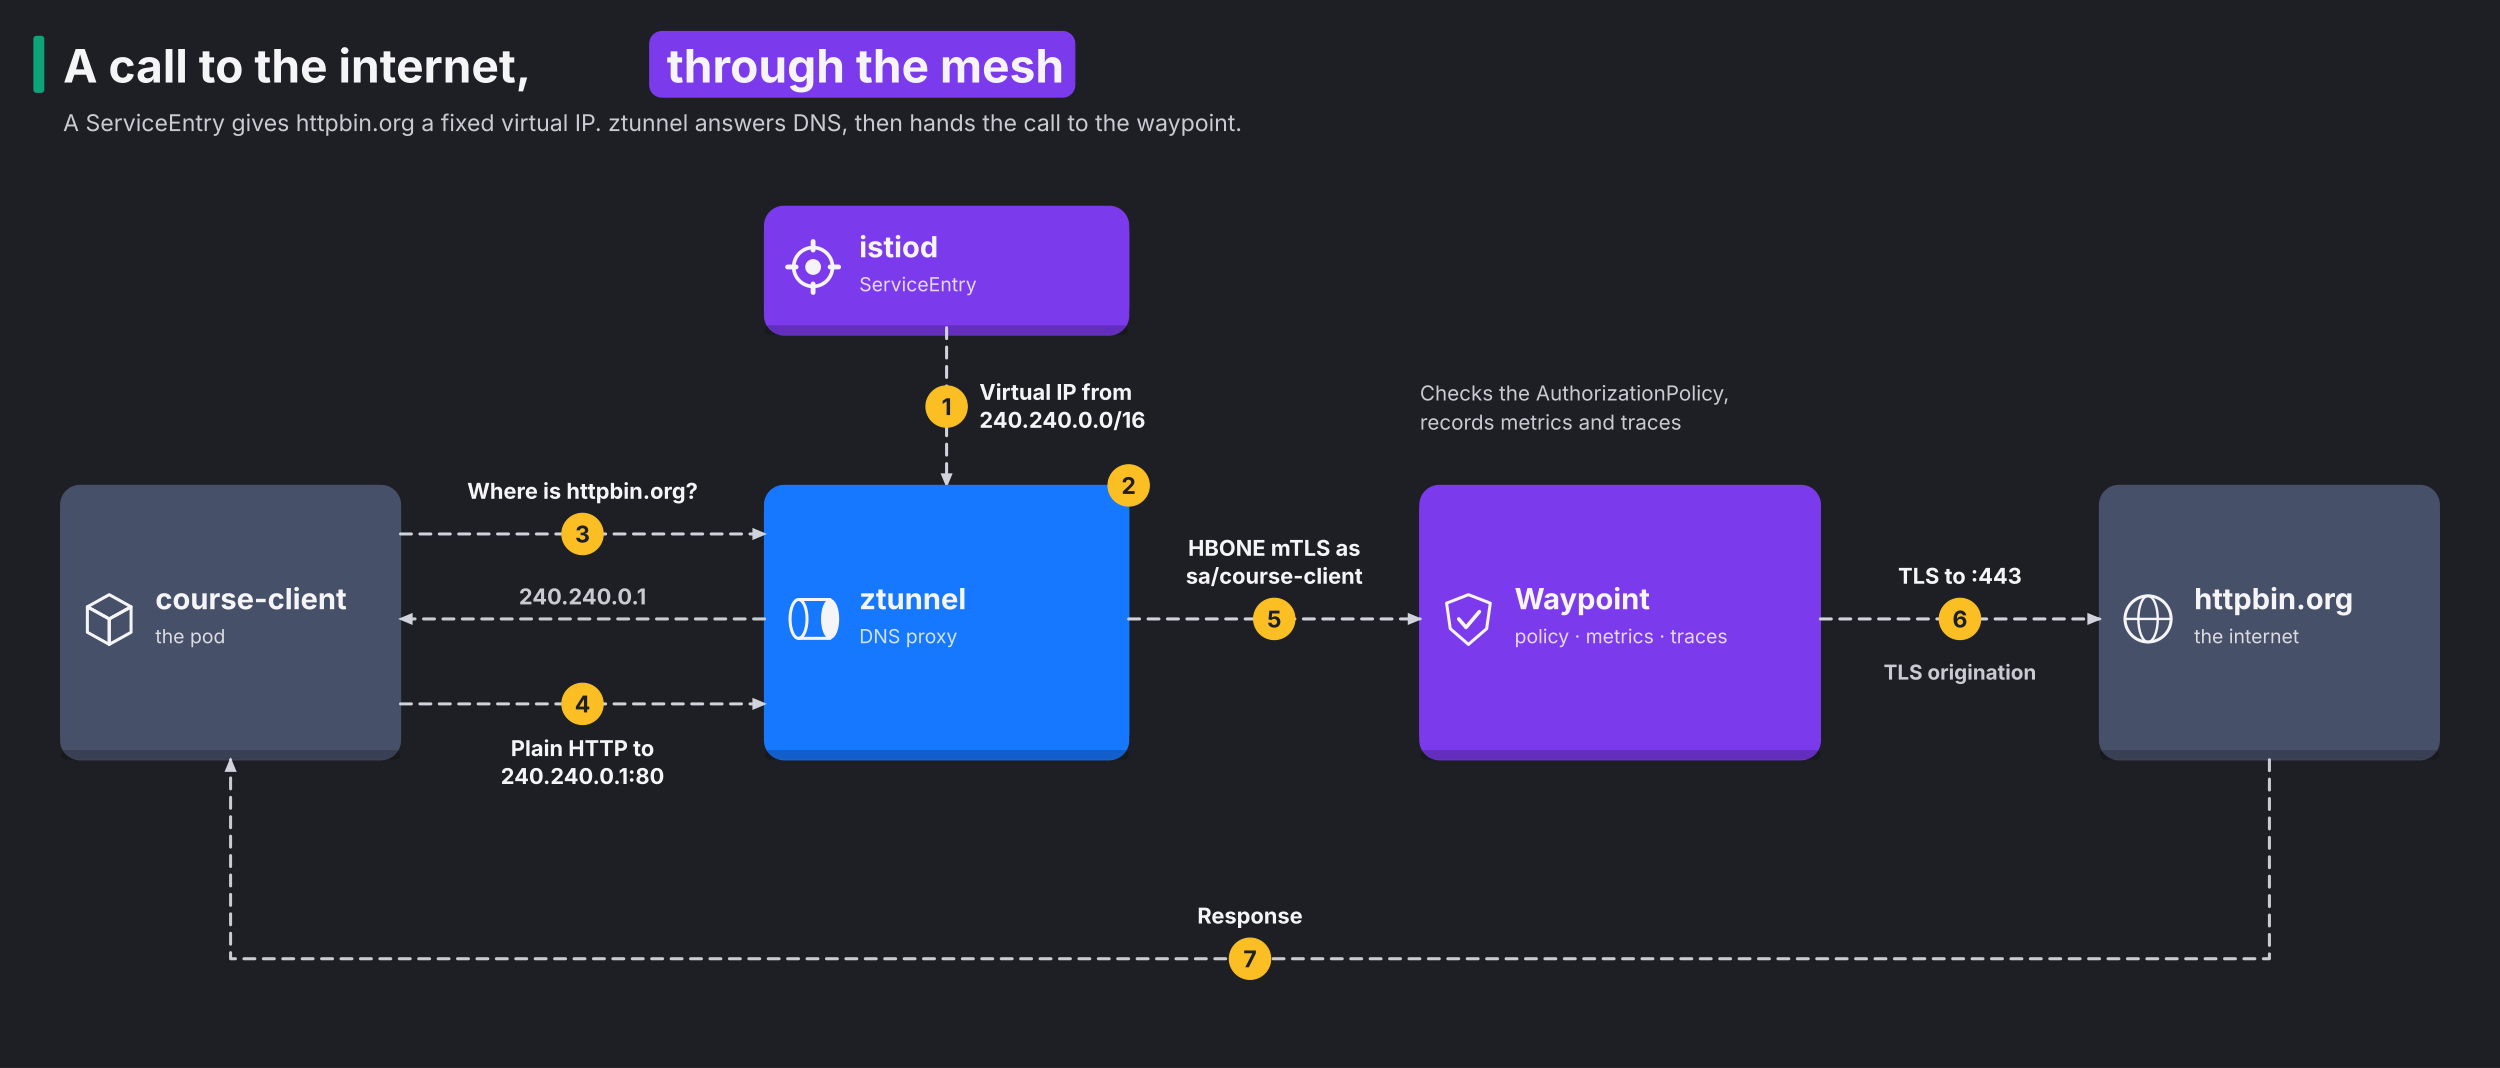
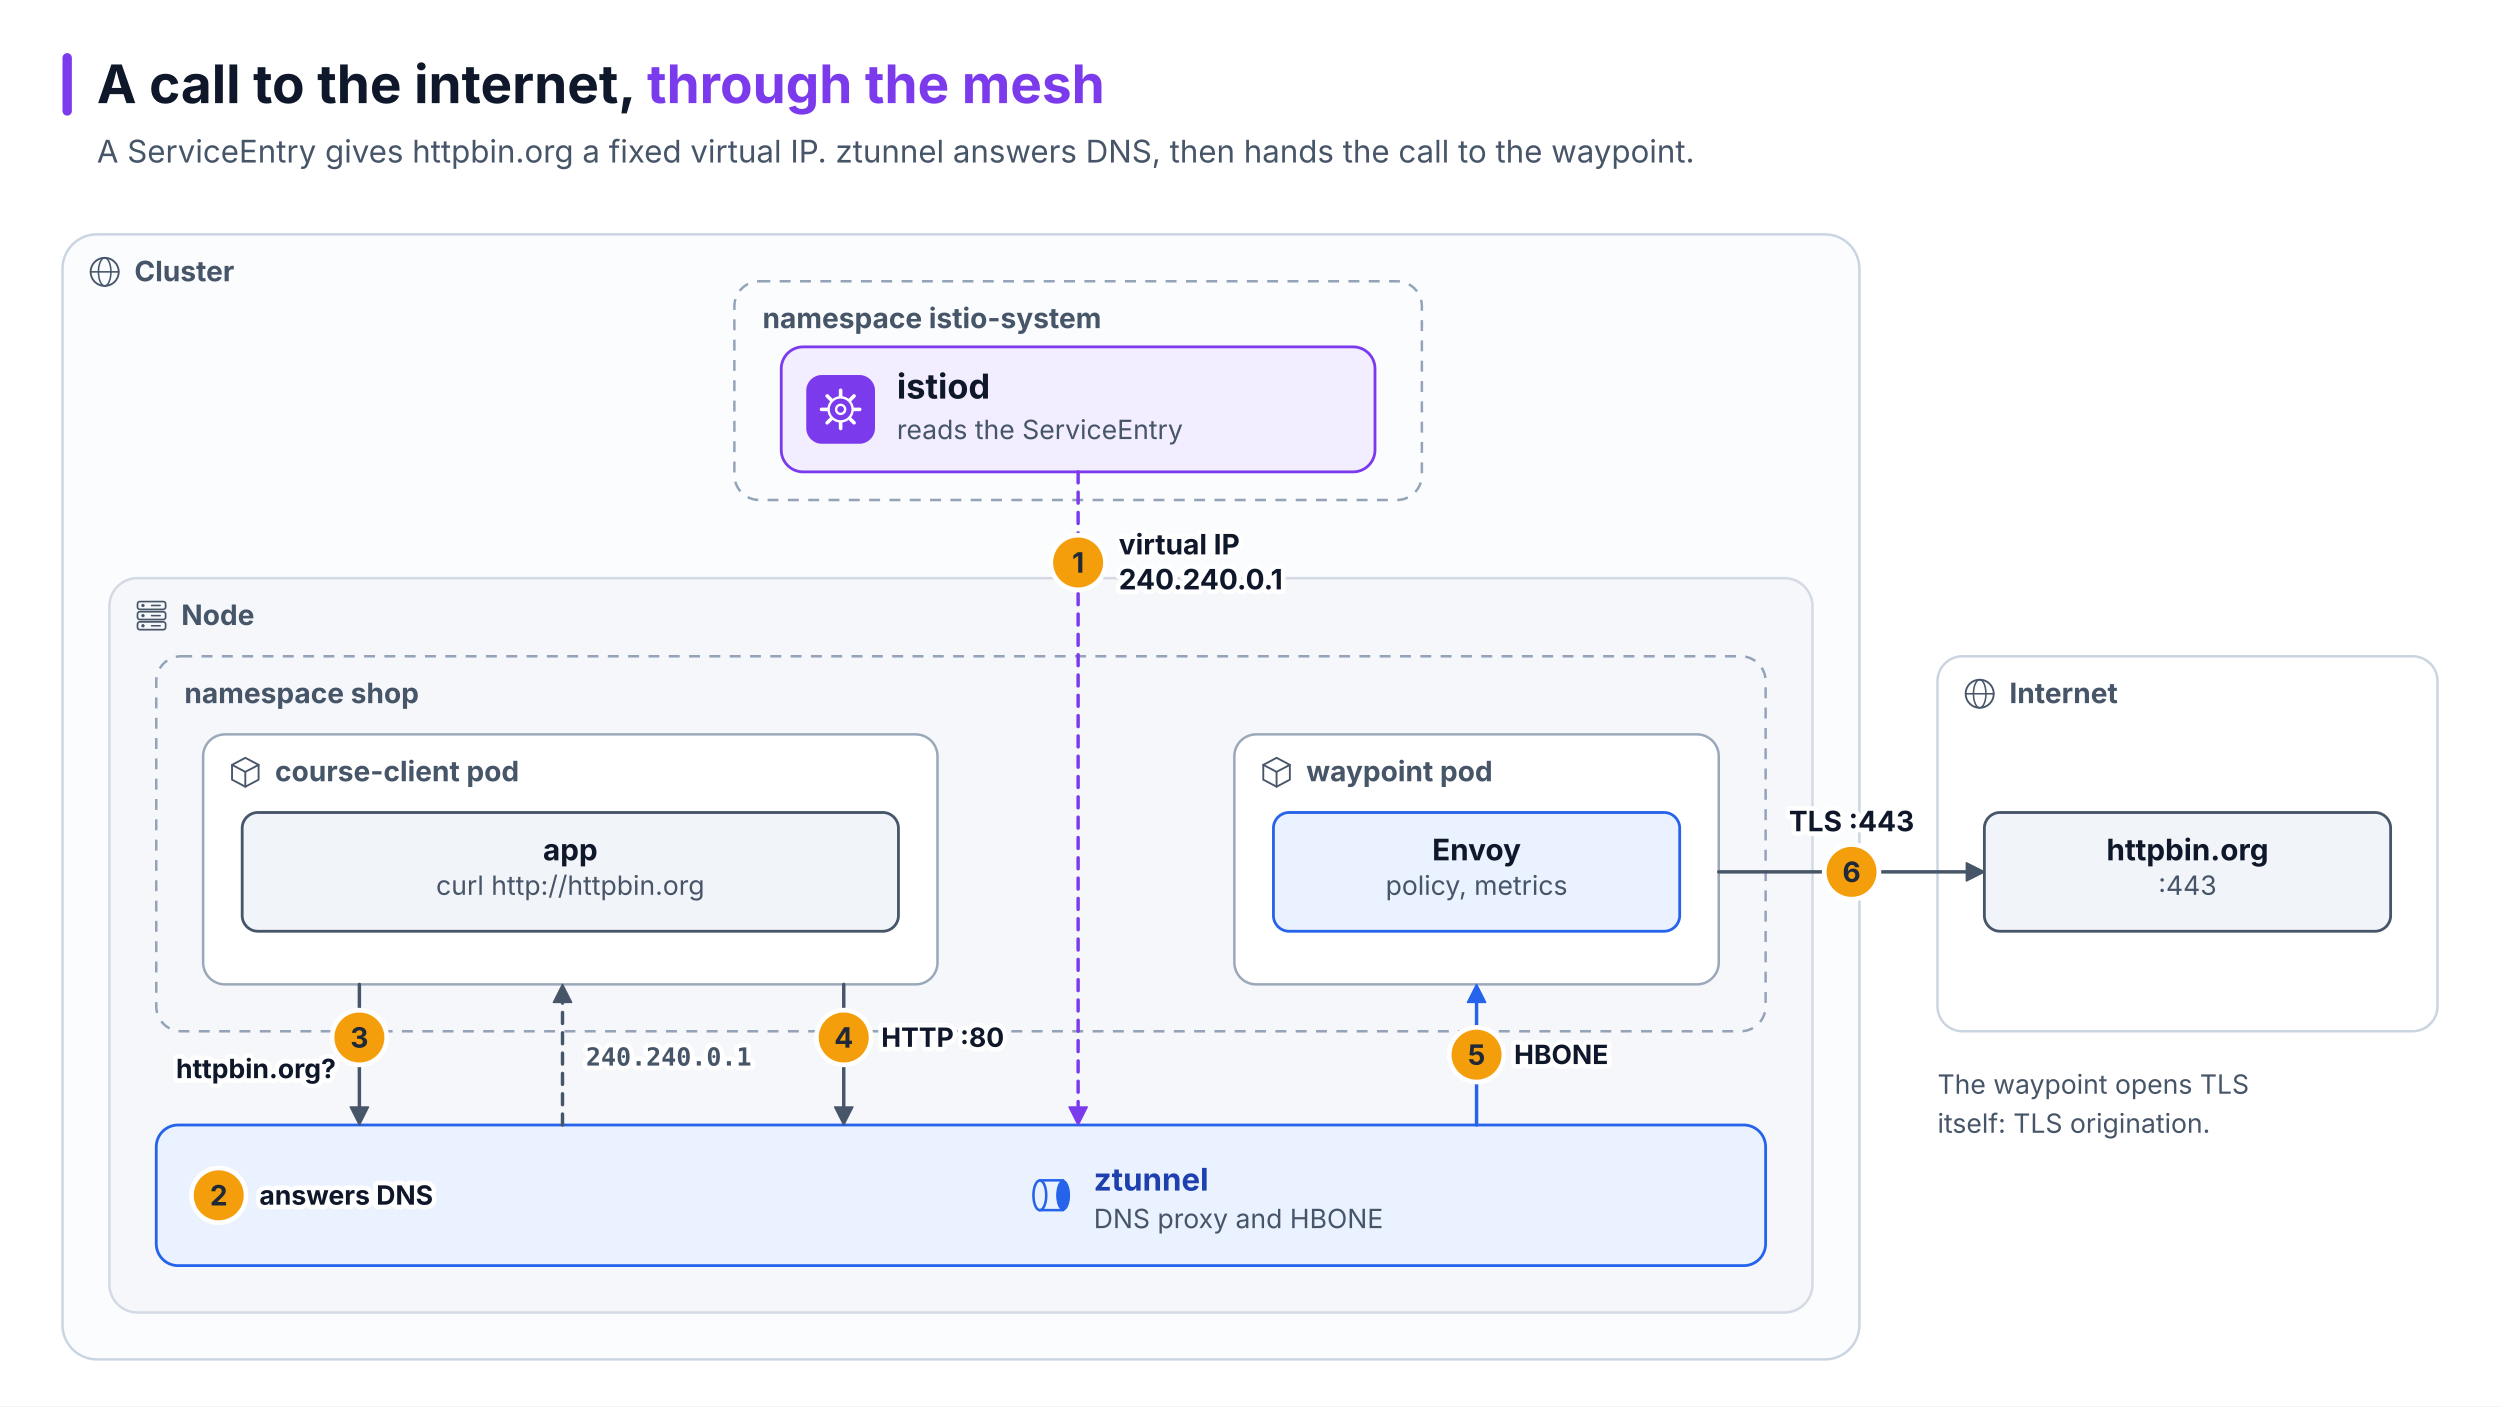
- <svg xmlns="http://www.w3.org/2000/svg" width="2060" height="880" viewBox="0 0 2060 880" font-family="Inter, -apple-system, 'Segoe UI', Helvetica, Arial, sans-serif">
-   <rect width="2060" height="880" fill="#1e1f24" />
-   <defs>
-     <marker id="h" markerWidth="12" markerHeight="10" refX="10" refY="5" orient="auto" markerUnits="userSpaceOnUse">
-       <path d="M0,0 L12,5 L0,10 z" fill="#d0d3dc" />
-     </marker>
-   </defs>
-   <rect x="28.0" y="30.0" width="8.0" height="46.0" rx="2" fill="#0ea47a" stroke="#0ea47a" stroke-width="1" />
-   <text x="52.0" y="68.0" font-size="38" fill="#f5f5f7" font-weight="700" text-anchor="start">A call to the internet,</text>
-   <rect x="535.4" y="26.0" width="350.2" height="54.0" rx="10" fill="#7c3aed" stroke="#7c3aed" stroke-width="1" />
-   <text x="549.4" y="68.0" font-size="38" fill="#f5f5f7" font-weight="700" text-anchor="start">through the mesh</text>
-   <text x="52.0" y="108.0" font-size="19" fill="#c9cbd3" text-anchor="start">A ServiceEntry gives httpbin.org a fixed virtual IP. ztunnel answers DNS, then hands the call to the waypoint.</text>
-   <rect x="630.0" y="176.0" width="300.0" height="100.0" rx="16" fill="#7c3aed" stroke="#7c3aed" stroke-width="1" />
-   <rect x="630.0" y="170.0" width="300.0" height="100.0" rx="16" fill="#7c3aed" stroke="#7c3aed" stroke-width="1" />
-   <rect x="630.0" y="268.0" width="300.0" height="8.0" rx="4" fill="#00000033" stroke="#00000033" stroke-width="0" />
-   <ellipse cx="670.0" cy="220.0" rx="16" ry="16" fill="none" stroke="#f5f5f7" stroke-width="3" />
-   <ellipse cx="670.0" cy="220.0" rx="6" ry="6" fill="#f5f5f7" stroke="#f5f5f7" stroke-width="1" />
-   <polyline points="670.0,199.0 670.0,206.0" fill="none" stroke="#f5f5f7" stroke-width="4" stroke-linecap="round" stroke-linejoin="round" />
-   <polyline points="670.0,234.0 670.0,241.0" fill="none" stroke="#f5f5f7" stroke-width="4" stroke-linecap="round" stroke-linejoin="round" />
-   <polyline points="649.0,220.0 656.0,220.0" fill="none" stroke="#f5f5f7" stroke-width="4" stroke-linecap="round" stroke-linejoin="round" />
-   <polyline points="684.0,220.0 691.0,220.0" fill="none" stroke="#f5f5f7" stroke-width="4" stroke-linecap="round" stroke-linejoin="round" />
-   <text x="708.0" y="212.0" font-size="24" fill="#f5f5f7" font-weight="700" text-anchor="start">istiod</text>
-   <text x="708.0" y="240.0" font-size="16" fill="#ffffffcc" text-anchor="start">ServiceEntry</text>
-   <polyline points="780.0,270.0 780.0,400.0" fill="none" stroke="#d0d3dc" stroke-width="2.5" stroke-linecap="round" stroke-linejoin="round" stroke-dasharray="9 7" marker-end="url(#h)" />
-   <ellipse cx="780.0" cy="335.0" rx="17" ry="17" fill="#fbbf24" stroke="#fbbf24" stroke-width="1" />
-   <text x="780.0" y="342.0" font-size="19" fill="#1e1f24" font-weight="700" text-anchor="middle">1</text>
-   <text x="807.0" y="329.5" font-size="18" fill="#f5f5f7" font-weight="700" text-anchor="start">Virtual IP from</text>
-   <text x="807.0" y="352.5" font-size="18" fill="#f5f5f7" font-weight="700" text-anchor="start">240.240.0.0/16</text>
-   <rect x="50.0" y="406.0" width="280.0" height="220.0" rx="16" fill="#475069" stroke="#475069" stroke-width="1" />
-   <rect x="50.0" y="400.0" width="280.0" height="220.0" rx="16" fill="#475069" stroke="#475069" stroke-width="1" />
-   <rect x="50.0" y="618.0" width="280.0" height="8.0" rx="4" fill="#00000033" stroke="#00000033" stroke-width="0" />
-   <polygon points="90.0,490.0 108.0,500.0 90.0,510.0 72.0,500.0" fill="none" stroke="#f5f5f7" stroke-width="2.5" stroke-linejoin="round" />
-   <polygon points="72.0,500.0 90.0,510.0 90.0,531.0 72.0,521.0" fill="none" stroke="#f5f5f7" stroke-width="2.5" stroke-linejoin="round" />
-   <polygon points="108.0,500.0 90.0,510.0 90.0,531.0 108.0,521.0" fill="none" stroke="#f5f5f7" stroke-width="2.5" stroke-linejoin="round" />
-   <text x="128.0" y="502.0" font-size="24" fill="#f5f5f7" font-weight="700" text-anchor="start">course-client</text>
-   <text x="128.0" y="530.0" font-size="16" fill="#ffffffcc" text-anchor="start">the pod</text>
-   <rect x="630.0" y="406.0" width="300.0" height="220.0" rx="16" fill="#1677ff" stroke="#1677ff" stroke-width="1" />
-   <rect x="630.0" y="400.0" width="300.0" height="220.0" rx="16" fill="#1677ff" stroke="#1677ff" stroke-width="1" />
-   <rect x="630.0" y="618.0" width="300.0" height="8.0" rx="4" fill="#00000033" stroke="#00000033" stroke-width="0" />
-   <ellipse cx="658.0" cy="510.0" rx="7" ry="16" fill="none" stroke="#f5f5f7" stroke-width="2.5" />
-   <polyline points="658.0,494.0 684.0,494.0" fill="none" stroke="#f5f5f7" stroke-width="2.5" stroke-linecap="round" stroke-linejoin="round" />
-   <polyline points="658.0,526.0 684.0,526.0" fill="none" stroke="#f5f5f7" stroke-width="2.5" stroke-linecap="round" stroke-linejoin="round" />
-   <ellipse cx="684.0" cy="510.0" rx="7" ry="16" fill="#f5f5f7" stroke="#f5f5f7" stroke-width="1" />
-   <text x="708.0" y="502.0" font-size="24" fill="#f5f5f7" font-weight="700" text-anchor="start">ztunnel</text>
-   <text x="708.0" y="530.0" font-size="16" fill="#ffffffcc" text-anchor="start">DNS proxy</text>
-   <ellipse cx="930.0" cy="400.0" rx="17" ry="17" fill="#fbbf24" stroke="#fbbf24" stroke-width="1" />
-   <text x="930.0" y="407.0" font-size="19" fill="#1e1f24" font-weight="700" text-anchor="middle">2</text>
-   <polyline points="330.0,440.0 630.0,440.0" fill="none" stroke="#d0d3dc" stroke-width="2.5" stroke-linecap="round" stroke-linejoin="round" stroke-dasharray="9 7" marker-end="url(#h)" />
-   <ellipse cx="480.0" cy="440.0" rx="17" ry="17" fill="#fbbf24" stroke="#fbbf24" stroke-width="1" />
-   <text x="480.0" y="447.0" font-size="19" fill="#1e1f24" font-weight="700" text-anchor="middle">3</text>
-   <text x="480.0" y="411.0" font-size="18" fill="#f5f5f7" font-weight="700" text-anchor="middle">Where is httpbin.org?</text>
-   <polyline points="630.0,510.0 330.0,510.0" fill="none" stroke="#c9cbd3" stroke-width="2.5" stroke-linecap="round" stroke-linejoin="round" stroke-dasharray="9 7" marker-end="url(#h)" />
-   <text x="480.0" y="498.0" font-size="18" fill="#c9cbd3" font-weight="700" text-anchor="middle">240.240.0.1</text>
-   <polyline points="330.0,580.0 630.0,580.0" fill="none" stroke="#d0d3dc" stroke-width="2.5" stroke-linecap="round" stroke-linejoin="round" stroke-dasharray="9 7" marker-end="url(#h)" />
-   <ellipse cx="480.0" cy="580.0" rx="17" ry="17" fill="#fbbf24" stroke="#fbbf24" stroke-width="1" />
-   <text x="480.0" y="587.0" font-size="19" fill="#1e1f24" font-weight="700" text-anchor="middle">4</text>
-   <text x="480.0" y="623.0" font-size="18" fill="#f5f5f7" font-weight="700" text-anchor="middle">Plain HTTP to</text>
-   <text x="480.0" y="646.0" font-size="18" fill="#f5f5f7" font-weight="700" text-anchor="middle">240.240.0.1:80</text>
-   <rect x="1170.0" y="406.0" width="330.0" height="220.0" rx="16" fill="#7c3aed" stroke="#7c3aed" stroke-width="1" />
-   <rect x="1170.0" y="400.0" width="330.0" height="220.0" rx="16" fill="#7c3aed" stroke="#7c3aed" stroke-width="1" />
-   <rect x="1170.0" y="618.0" width="330.0" height="8.0" rx="4" fill="#00000033" stroke="#00000033" stroke-width="0" />
-   <polygon points="1210.0,490.0 1228.0,497.0 1225.0,518.0 1210.0,531.0 1195.0,518.0 1192.0,497.0" fill="none" stroke="#f5f5f7" stroke-width="2.5" stroke-linejoin="round" />
-   <polyline points="1202.0,510.0 1208.0,517.0 1219.0,504.0" fill="none" stroke="#f5f5f7" stroke-width="3" stroke-linecap="round" stroke-linejoin="round" />
-   <text x="1248.0" y="502.0" font-size="24" fill="#f5f5f7" font-weight="700" text-anchor="start">Waypoint</text>
-   <text x="1248.0" y="530.0" font-size="16" fill="#ffffffcc" text-anchor="start">policy · metrics · traces</text>
-   <polyline points="930.0,510.0 1170.0,510.0" fill="none" stroke="#d0d3dc" stroke-width="2.5" stroke-linecap="round" stroke-linejoin="round" stroke-dasharray="9 7" marker-end="url(#h)" />
-   <ellipse cx="1050.0" cy="510.0" rx="17" ry="17" fill="#fbbf24" stroke="#fbbf24" stroke-width="1" />
-   <text x="1050.0" y="517.0" font-size="19" fill="#1e1f24" font-weight="700" text-anchor="middle">5</text>
-   <text x="1050.0" y="458.0" font-size="18" fill="#f5f5f7" font-weight="700" text-anchor="middle">HBONE mTLS as</text>
-   <text x="1050.0" y="481.0" font-size="18" fill="#f5f5f7" font-weight="700" text-anchor="middle">sa/course-client</text>
-   <text x="1170.0" y="330.0" font-size="17" fill="#c9cbd3" text-anchor="start">Checks the AuthorizationPolicy,</text>
-   <text x="1170.0" y="354.0" font-size="17" fill="#c9cbd3" text-anchor="start">records metrics and traces</text>
-   <rect x="1730.0" y="406.0" width="280.0" height="220.0" rx="16" fill="#475069" stroke="#475069" stroke-width="1" />
-   <rect x="1730.0" y="400.0" width="280.0" height="220.0" rx="16" fill="#475069" stroke="#475069" stroke-width="1" />
-   <rect x="1730.0" y="618.0" width="280.0" height="8.0" rx="4" fill="#00000033" stroke="#00000033" stroke-width="0" />
-   <ellipse cx="1770.0" cy="510.0" rx="19" ry="19" fill="none" stroke="#f5f5f7" stroke-width="2.5" />
-   <ellipse cx="1770.0" cy="510.0" rx="8" ry="19" fill="none" stroke="#f5f5f7" stroke-width="2" />
-   <polyline points="1751.0,510.0 1789.0,510.0" fill="none" stroke="#f5f5f7" stroke-width="2" stroke-linecap="round" stroke-linejoin="round" />
-   <text x="1808.0" y="502.0" font-size="24" fill="#f5f5f7" font-weight="700" text-anchor="start">httpbin.org</text>
-   <text x="1808.0" y="530.0" font-size="16" fill="#ffffffcc" text-anchor="start">the internet</text>
-   <polyline points="1500.0,510.0 1730.0,510.0" fill="none" stroke="#d0d3dc" stroke-width="2.5" stroke-linecap="round" stroke-linejoin="round" stroke-dasharray="9 7" marker-end="url(#h)" />
-   <ellipse cx="1615.0" cy="510.0" rx="17" ry="17" fill="#fbbf24" stroke="#fbbf24" stroke-width="1" />
-   <text x="1615.0" y="517.0" font-size="19" fill="#1e1f24" font-weight="700" text-anchor="middle">6</text>
-   <text x="1615.0" y="481.0" font-size="18" fill="#f5f5f7" font-weight="700" text-anchor="middle">TLS to :443</text>
-   <text x="1615.0" y="560.0" font-size="17" fill="#c9cbd3" font-weight="700" text-anchor="middle">TLS origination</text>
-   <polyline points="1870.0,626.0 1870.0,790.0 190.0,790.0 190.0,626.0" fill="none" stroke="#c9cbd3" stroke-width="2.5" stroke-linecap="round" stroke-linejoin="round" stroke-dasharray="9 7" marker-end="url(#h)" />
-   <ellipse cx="1030.0" cy="790.0" rx="17" ry="17" fill="#fbbf24" stroke="#fbbf24" stroke-width="1" />
-   <text x="1030.0" y="797.0" font-size="19" fill="#1e1f24" font-weight="700" text-anchor="middle">7</text>
-   <text x="1030.0" y="761.0" font-size="18" fill="#f5f5f7" font-weight="700" text-anchor="middle">Response</text>
+ <svg xmlns="http://www.w3.org/2000/svg" width="1600" height="900" viewBox="0 0 1600 900" font-family="Inter, -apple-system, 'Segoe UI', Helvetica, Arial, sans-serif">
+   <rect width="1600" height="900" fill="#ffffff" />
+   <rect x="40.0" y="34.0" width="6.0" height="40.0" rx="3.0" fill="#7c3aed" stroke="none" />
+   <text x="62" y="66" font-size="34" font-weight="700" fill="#0f172a">A call to the internet, <tspan fill="#7c3aed">through the mesh</tspan>
+   </text>
+   <text x="62.0" y="104.0" font-size="20.0" fill="#475569" text-anchor="start">A ServiceEntry gives httpbin.org a fixed virtual IP. ztunnel answers DNS, then hands the call to the waypoint.</text>
+   <rect x="40.0" y="150.0" width="1150.0" height="720.0" rx="22.0" fill="#fbfcfe" stroke="#cbd5e1" stroke-width="1.6" />
+   <ellipse cx="67.0" cy="174.0" rx="9.0" ry="9.0" fill="none" stroke="#475569" stroke-width="1.20" />
+   <ellipse cx="67.0" cy="174.0" rx="4.0" ry="9.0" fill="none" stroke="#475569" stroke-width="1.00" />
+   <polyline points="58.0,174.0 76.0,174.0" fill="none" stroke="#475569" stroke-width="1.00" stroke-linecap="round" stroke-linejoin="round" />
+   <text x="86.0" y="180.0" font-size="18.0" fill="#475569" font-weight="700" text-anchor="start">Cluster</text>
+   <rect x="470.0" y="180.0" width="440.0" height="140.0" rx="16.0" fill="none" stroke="#94a3b8" stroke-width="1.6" stroke-dasharray="7 6" />
+   <text x="488.0" y="210.0" font-size="18.0" fill="#475569" font-weight="700" text-anchor="start">namespace istio-system</text>
+   <rect x="500.0" y="222.0" width="380.0" height="80.0" rx="14.0" fill="#f2edff" stroke="#7c3aed" stroke-width="1.8" />
+   <rect x="516.0" y="240.0" width="44.0" height="44.0" rx="10.0" fill="#7c3aed" stroke="none" />
+   <polyline points="538.0,249.8 538.0,254.3" fill="none" stroke="#ffffff" stroke-width="2.30" stroke-linecap="round" stroke-linejoin="round" />
+   <polyline points="538.0,269.7 538.0,274.2" fill="none" stroke="#ffffff" stroke-width="2.30" stroke-linecap="round" stroke-linejoin="round" />
+   <polyline points="525.8,262.0 530.3,262.0" fill="none" stroke="#ffffff" stroke-width="2.30" stroke-linecap="round" stroke-linejoin="round" />
+   <polyline points="545.7,262.0 550.2,262.0" fill="none" stroke="#ffffff" stroke-width="2.30" stroke-linecap="round" stroke-linejoin="round" />
+   <polyline points="529.4,253.4 532.6,256.6" fill="none" stroke="#ffffff" stroke-width="2.30" stroke-linecap="round" stroke-linejoin="round" />
+   <polyline points="543.4,267.4 546.6,270.6" fill="none" stroke="#ffffff" stroke-width="2.30" stroke-linecap="round" stroke-linejoin="round" />
+   <polyline points="546.6,253.4 543.4,256.6" fill="none" stroke="#ffffff" stroke-width="2.30" stroke-linecap="round" stroke-linejoin="round" />
+   <polyline points="529.4,270.6 532.6,267.4" fill="none" stroke="#ffffff" stroke-width="2.30" stroke-linecap="round" stroke-linejoin="round" />
+   <ellipse cx="538.0" cy="262.0" rx="7.7" ry="7.7" fill="#7c3aed" stroke="#ffffff" stroke-width="1.54" />
+   <ellipse cx="538.0" cy="262.0" rx="2.9" ry="2.9" fill="none" stroke="#ffffff" stroke-width="1.54" />
+   <text x="574.0" y="255.1" font-size="22.0" fill="#0f172a" font-weight="700" text-anchor="start">istiod</text>
+   <text x="574.0" y="281.0" font-size="17.0" fill="#475569" text-anchor="start">reads the ServiceEntry</text>
+   <rect x="70.0" y="370.0" width="1090.0" height="470.0" rx="18.0" fill="#f5f7fa" stroke="#d3dae4" stroke-width="1.6" />
+   <rect x="88.0" y="385.0" width="18.0" height="5.0" rx="1.5" fill="none" stroke="#475569" stroke-width="1.1" />
+   <ellipse cx="91.5" cy="387.5" rx="0.8" ry="0.8" fill="#475569" stroke="#475569" stroke-width="0.50" />
+   <polyline points="97.0,387.5 102.5,387.5" fill="none" stroke="#475569" stroke-width="1.00" stroke-linecap="round" stroke-linejoin="round" />
+   <rect x="88.0" y="391.5" width="18.0" height="5.0" rx="1.5" fill="none" stroke="#475569" stroke-width="1.1" />
+   <ellipse cx="91.5" cy="394.0" rx="0.8" ry="0.8" fill="#475569" stroke="#475569" stroke-width="0.50" />
+   <polyline points="97.0,394.0 102.5,394.0" fill="none" stroke="#475569" stroke-width="1.00" stroke-linecap="round" stroke-linejoin="round" />
+   <rect x="88.0" y="398.0" width="18.0" height="5.0" rx="1.5" fill="none" stroke="#475569" stroke-width="1.1" />
+   <ellipse cx="91.5" cy="400.5" rx="0.8" ry="0.8" fill="#475569" stroke="#475569" stroke-width="0.50" />
+   <polyline points="97.0,400.5 102.5,400.5" fill="none" stroke="#475569" stroke-width="1.00" stroke-linecap="round" stroke-linejoin="round" />
+   <text x="116.0" y="400.0" font-size="18.0" fill="#475569" font-weight="700" text-anchor="start">Node</text>
+   <rect x="100.0" y="420.0" width="1030.0" height="240.0" rx="16.0" fill="none" stroke="#94a3b8" stroke-width="1.6" stroke-dasharray="7 6" />
+   <text x="118.0" y="450.0" font-size="18.0" fill="#475569" font-weight="700" text-anchor="start">namespace shop</text>
+   <rect x="130.0" y="470.0" width="470.0" height="160.0" rx="14.0" fill="#ffffff" stroke="#9aa8ba" stroke-width="1.6" />
+   <polygon points="157.0,485.0 165.5,489.5 165.5,499.0 157.0,503.5 148.5,499.0 148.5,489.5" fill="none" stroke="#475569" stroke-width="1.20" stroke-linejoin="round" />
+   <polyline points="148.5,489.5 157.0,494.0 165.5,489.5" fill="none" stroke="#475569" stroke-width="1.20" stroke-linecap="round" stroke-linejoin="round" />
+   <polyline points="157.0,494.0 157.0,503.5" fill="none" stroke="#475569" stroke-width="1.20" stroke-linecap="round" stroke-linejoin="round" />
+   <text x="176.0" y="500.0" font-size="18.0" fill="#475569" font-weight="700" text-anchor="start">course-client pod</text>
+   <rect x="155.0" y="520.0" width="420.0" height="76.0" rx="10.0" fill="#f1f4f8" stroke="#475569" stroke-width="1.8" />
+   <text x="365.0" y="550.6" font-size="19.0" fill="#0f172a" font-weight="700" text-anchor="middle">app</text>
+   <text x="365.0" y="572.7" font-size="17.0" fill="#475569" text-anchor="middle">curl http://httpbin.org</text>
+   <rect x="790.0" y="470.0" width="310.0" height="160.0" rx="14.0" fill="#ffffff" stroke="#9aa8ba" stroke-width="1.6" />
+   <polygon points="817.0,485.0 825.5,489.5 825.5,499.0 817.0,503.5 808.5,499.0 808.5,489.5" fill="none" stroke="#475569" stroke-width="1.20" stroke-linejoin="round" />
+   <polyline points="808.5,489.5 817.0,494.0 825.5,489.5" fill="none" stroke="#475569" stroke-width="1.20" stroke-linecap="round" stroke-linejoin="round" />
+   <polyline points="817.0,494.0 817.0,503.5" fill="none" stroke="#475569" stroke-width="1.20" stroke-linecap="round" stroke-linejoin="round" />
+   <text x="836.0" y="500.0" font-size="18.0" fill="#475569" font-weight="700" text-anchor="start">waypoint pod</text>
+   <rect x="815.0" y="520.0" width="260.0" height="76.0" rx="10.0" fill="#eaf1ff" stroke="#2563eb" stroke-width="1.8" />
+   <text x="945.0" y="550.6" font-size="19.0" fill="#0f172a" font-weight="700" text-anchor="middle">Envoy</text>
+   <text x="945.0" y="572.7" font-size="17.0" fill="#475569" text-anchor="middle">policy, metrics</text>
+   <rect x="100.0" y="720.0" width="1030.0" height="90.0" rx="14.0" fill="#eaf1ff" stroke="#2563eb" stroke-width="1.8" />
+   <ellipse cx="665.5" cy="765.0" rx="4.1" ry="9.5" fill="none" stroke="#2563eb" stroke-width="1.63" />
+   <polyline points="665.5,755.4 680.4,755.4" fill="none" stroke="#2563eb" stroke-width="1.63" stroke-linecap="round" stroke-linejoin="round" />
+   <polyline points="665.5,774.5 680.4,774.5" fill="none" stroke="#2563eb" stroke-width="1.63" stroke-linecap="round" stroke-linejoin="round" />
+   <ellipse cx="680.4" cy="765.0" rx="4.1" ry="9.5" fill="#2563eb" stroke="#2563eb" stroke-width="0.68" />
+   <text x="700.0" y="762.0" font-size="20.0" fill="#1e40af" font-weight="700" text-anchor="start">ztunnel</text>
+   <text x="700.0" y="786.0" font-size="17.0" fill="#475569" text-anchor="start">DNS proxy and HBONE</text>
+   <polyline points="690.0,302.0 690.0,710.5" fill="none" stroke="#7c3aed" stroke-width="2.20" stroke-linecap="round" stroke-linejoin="round" stroke-dasharray="7 6" />
+   <polygon points="690.0,720.0 684.2,708.5 695.8,708.5" fill="#7c3aed" stroke="#7c3aed" stroke-width="1" stroke-linejoin="round" />
+   <ellipse cx="690.0" cy="360.0" rx="19.0" ry="19.0" fill="#ffffff" stroke="none" />
+   <ellipse cx="690.0" cy="360.0" rx="16.0" ry="16.0" fill="#f59e0b" stroke="none" />
+   <text x="690.0" y="366.5" font-size="18.0" fill="#1f2937" font-weight="700" text-anchor="middle">1</text>
+   <text x="716.0" y="354.8" font-size="18.0" fill="#0f172a" font-weight="700" stroke="#ffffff" stroke-width="6" stroke-linejoin="round" paint-order="stroke" text-anchor="start">virtual IP</text>
+   <text x="716.0" y="377.2" font-size="18.0" fill="#0f172a" font-weight="700" stroke="#ffffff" stroke-width="6" stroke-linejoin="round" paint-order="stroke" text-anchor="start">240.240.0.1</text>
+   <ellipse cx="140.0" cy="765.0" rx="19.0" ry="19.0" fill="#ffffff" stroke="none" />
+   <ellipse cx="140.0" cy="765.0" rx="16.0" ry="16.0" fill="#f59e0b" stroke="none" />
+   <text x="140.0" y="771.5" font-size="18.0" fill="#1f2937" font-weight="700" text-anchor="middle">2</text>
+   <text x="166.0" y="771.0" font-size="17.0" fill="#0f172a" font-weight="700" stroke="#ffffff" stroke-width="6" stroke-linejoin="round" paint-order="stroke" text-anchor="start">answers DNS</text>
+   <polyline points="230.0,630.0 230.0,710.5" fill="none" stroke="#475569" stroke-width="2.20" stroke-linecap="round" stroke-linejoin="round" />
+   <polygon points="230.0,720.0 224.2,708.5 235.8,708.5" fill="#475569" stroke="#475569" stroke-width="1" stroke-linejoin="round" />
+   <text x="215.0" y="690.0" font-size="17.0" fill="#0f172a" font-weight="700" stroke="#ffffff" stroke-width="6" stroke-linejoin="round" paint-order="stroke" text-anchor="end">httpbin.org?</text>
+   <ellipse cx="230.0" cy="664.0" rx="19.0" ry="19.0" fill="#ffffff" stroke="none" />
+   <ellipse cx="230.0" cy="664.0" rx="16.0" ry="16.0" fill="#f59e0b" stroke="none" />
+   <text x="230.0" y="670.5" font-size="18.0" fill="#1f2937" font-weight="700" text-anchor="middle">3</text>
+   <polyline points="360.0,720.0 360.0,639.5" fill="none" stroke="#475569" stroke-width="2.20" stroke-linecap="round" stroke-linejoin="round" stroke-dasharray="7 6" />
+   <polygon points="360.0,630.0 365.8,641.5 354.2,641.5" fill="#475569" stroke="#475569" stroke-width="1" stroke-linejoin="round" />
+   <text x="375.0" y="682.0" font-size="16.0" fill="#475569" font-weight="700" font-family="'SF Mono', Menlo, Consolas, monospace" stroke="#ffffff" stroke-width="6" stroke-linejoin="round" paint-order="stroke" text-anchor="start">240.240.0.1</text>
+   <polyline points="540.0,630.0 540.0,710.5" fill="none" stroke="#475569" stroke-width="2.20" stroke-linecap="round" stroke-linejoin="round" />
+   <polygon points="540.0,720.0 534.2,708.5 545.8,708.5" fill="#475569" stroke="#475569" stroke-width="1" stroke-linejoin="round" />
+   <ellipse cx="540.0" cy="664.0" rx="19.0" ry="19.0" fill="#ffffff" stroke="none" />
+   <ellipse cx="540.0" cy="664.0" rx="16.0" ry="16.0" fill="#f59e0b" stroke="none" />
+   <text x="540.0" y="670.5" font-size="18.0" fill="#1f2937" font-weight="700" text-anchor="middle">4</text>
+   <text x="564.0" y="670.0" font-size="17.0" fill="#0f172a" font-weight="700" stroke="#ffffff" stroke-width="6" stroke-linejoin="round" paint-order="stroke" text-anchor="start">HTTP :80</text>
+   <polyline points="945.0,720.0 945.0,639.5" fill="none" stroke="#2563eb" stroke-width="2.20" stroke-linecap="round" stroke-linejoin="round" />
+   <polygon points="945.0,630.0 950.8,641.5 939.2,641.5" fill="#2563eb" stroke="#2563eb" stroke-width="1" stroke-linejoin="round" />
+   <ellipse cx="945.0" cy="675.0" rx="19.0" ry="19.0" fill="#ffffff" stroke="none" />
+   <ellipse cx="945.0" cy="675.0" rx="16.0" ry="16.0" fill="#f59e0b" stroke="none" />
+   <text x="945.0" y="681.5" font-size="18.0" fill="#1f2937" font-weight="700" text-anchor="middle">5</text>
+   <text x="969.0" y="681.0" font-size="17.0" fill="#0f172a" font-weight="700" stroke="#ffffff" stroke-width="6" stroke-linejoin="round" paint-order="stroke" text-anchor="start">HBONE</text>
+   <rect x="1240.0" y="420.0" width="320.0" height="240.0" rx="16.0" fill="#ffffff" stroke="#cbd5e1" stroke-width="1.6" />
+   <ellipse cx="1267.0" cy="444.0" rx="9.0" ry="9.0" fill="none" stroke="#475569" stroke-width="1.20" />
+   <ellipse cx="1267.0" cy="444.0" rx="4.0" ry="9.0" fill="none" stroke="#475569" stroke-width="1.00" />
+   <polyline points="1258.0,444.0 1276.0,444.0" fill="none" stroke="#475569" stroke-width="1.00" stroke-linecap="round" stroke-linejoin="round" />
+   <text x="1286.0" y="450.0" font-size="18.0" fill="#475569" font-weight="700" text-anchor="start">Internet</text>
+   <rect x="1270.0" y="520.0" width="260.0" height="76.0" rx="10.0" fill="#f1f4f8" stroke="#475569" stroke-width="1.8" />
+   <text x="1400.0" y="550.6" font-size="19.0" fill="#0f172a" font-weight="700" text-anchor="middle">httpbin.org</text>
+   <text x="1400.0" y="572.7" font-size="17.0" fill="#475569" text-anchor="middle">:443</text>
+   <polyline points="1100.0,558.0 1260.5,558.0" fill="none" stroke="#475569" stroke-width="2.20" stroke-linecap="round" stroke-linejoin="round" />
+   <polygon points="1270.0,558.0 1258.5,563.8 1258.5,552.2" fill="#475569" stroke="#475569" stroke-width="1" stroke-linejoin="round" />
+   <ellipse cx="1185.0" cy="558.0" rx="19.0" ry="19.0" fill="#ffffff" stroke="none" />
+   <ellipse cx="1185.0" cy="558.0" rx="16.0" ry="16.0" fill="#f59e0b" stroke="none" />
+   <text x="1185.0" y="564.5" font-size="18.0" fill="#1f2937" font-weight="700" text-anchor="middle">6</text>
+   <text x="1185.0" y="532.0" font-size="18.0" fill="#0f172a" font-weight="700" stroke="#ffffff" stroke-width="6" stroke-linejoin="round" paint-order="stroke" text-anchor="middle">TLS :443</text>
+   <text x="1240.0" y="700.0" font-size="17.0" fill="#475569" text-anchor="start">The waypoint opens TLS</text>
+   <text x="1240.0" y="725.0" font-size="17.0" fill="#475569" text-anchor="start">itself: TLS origination.</text>
</svg>
